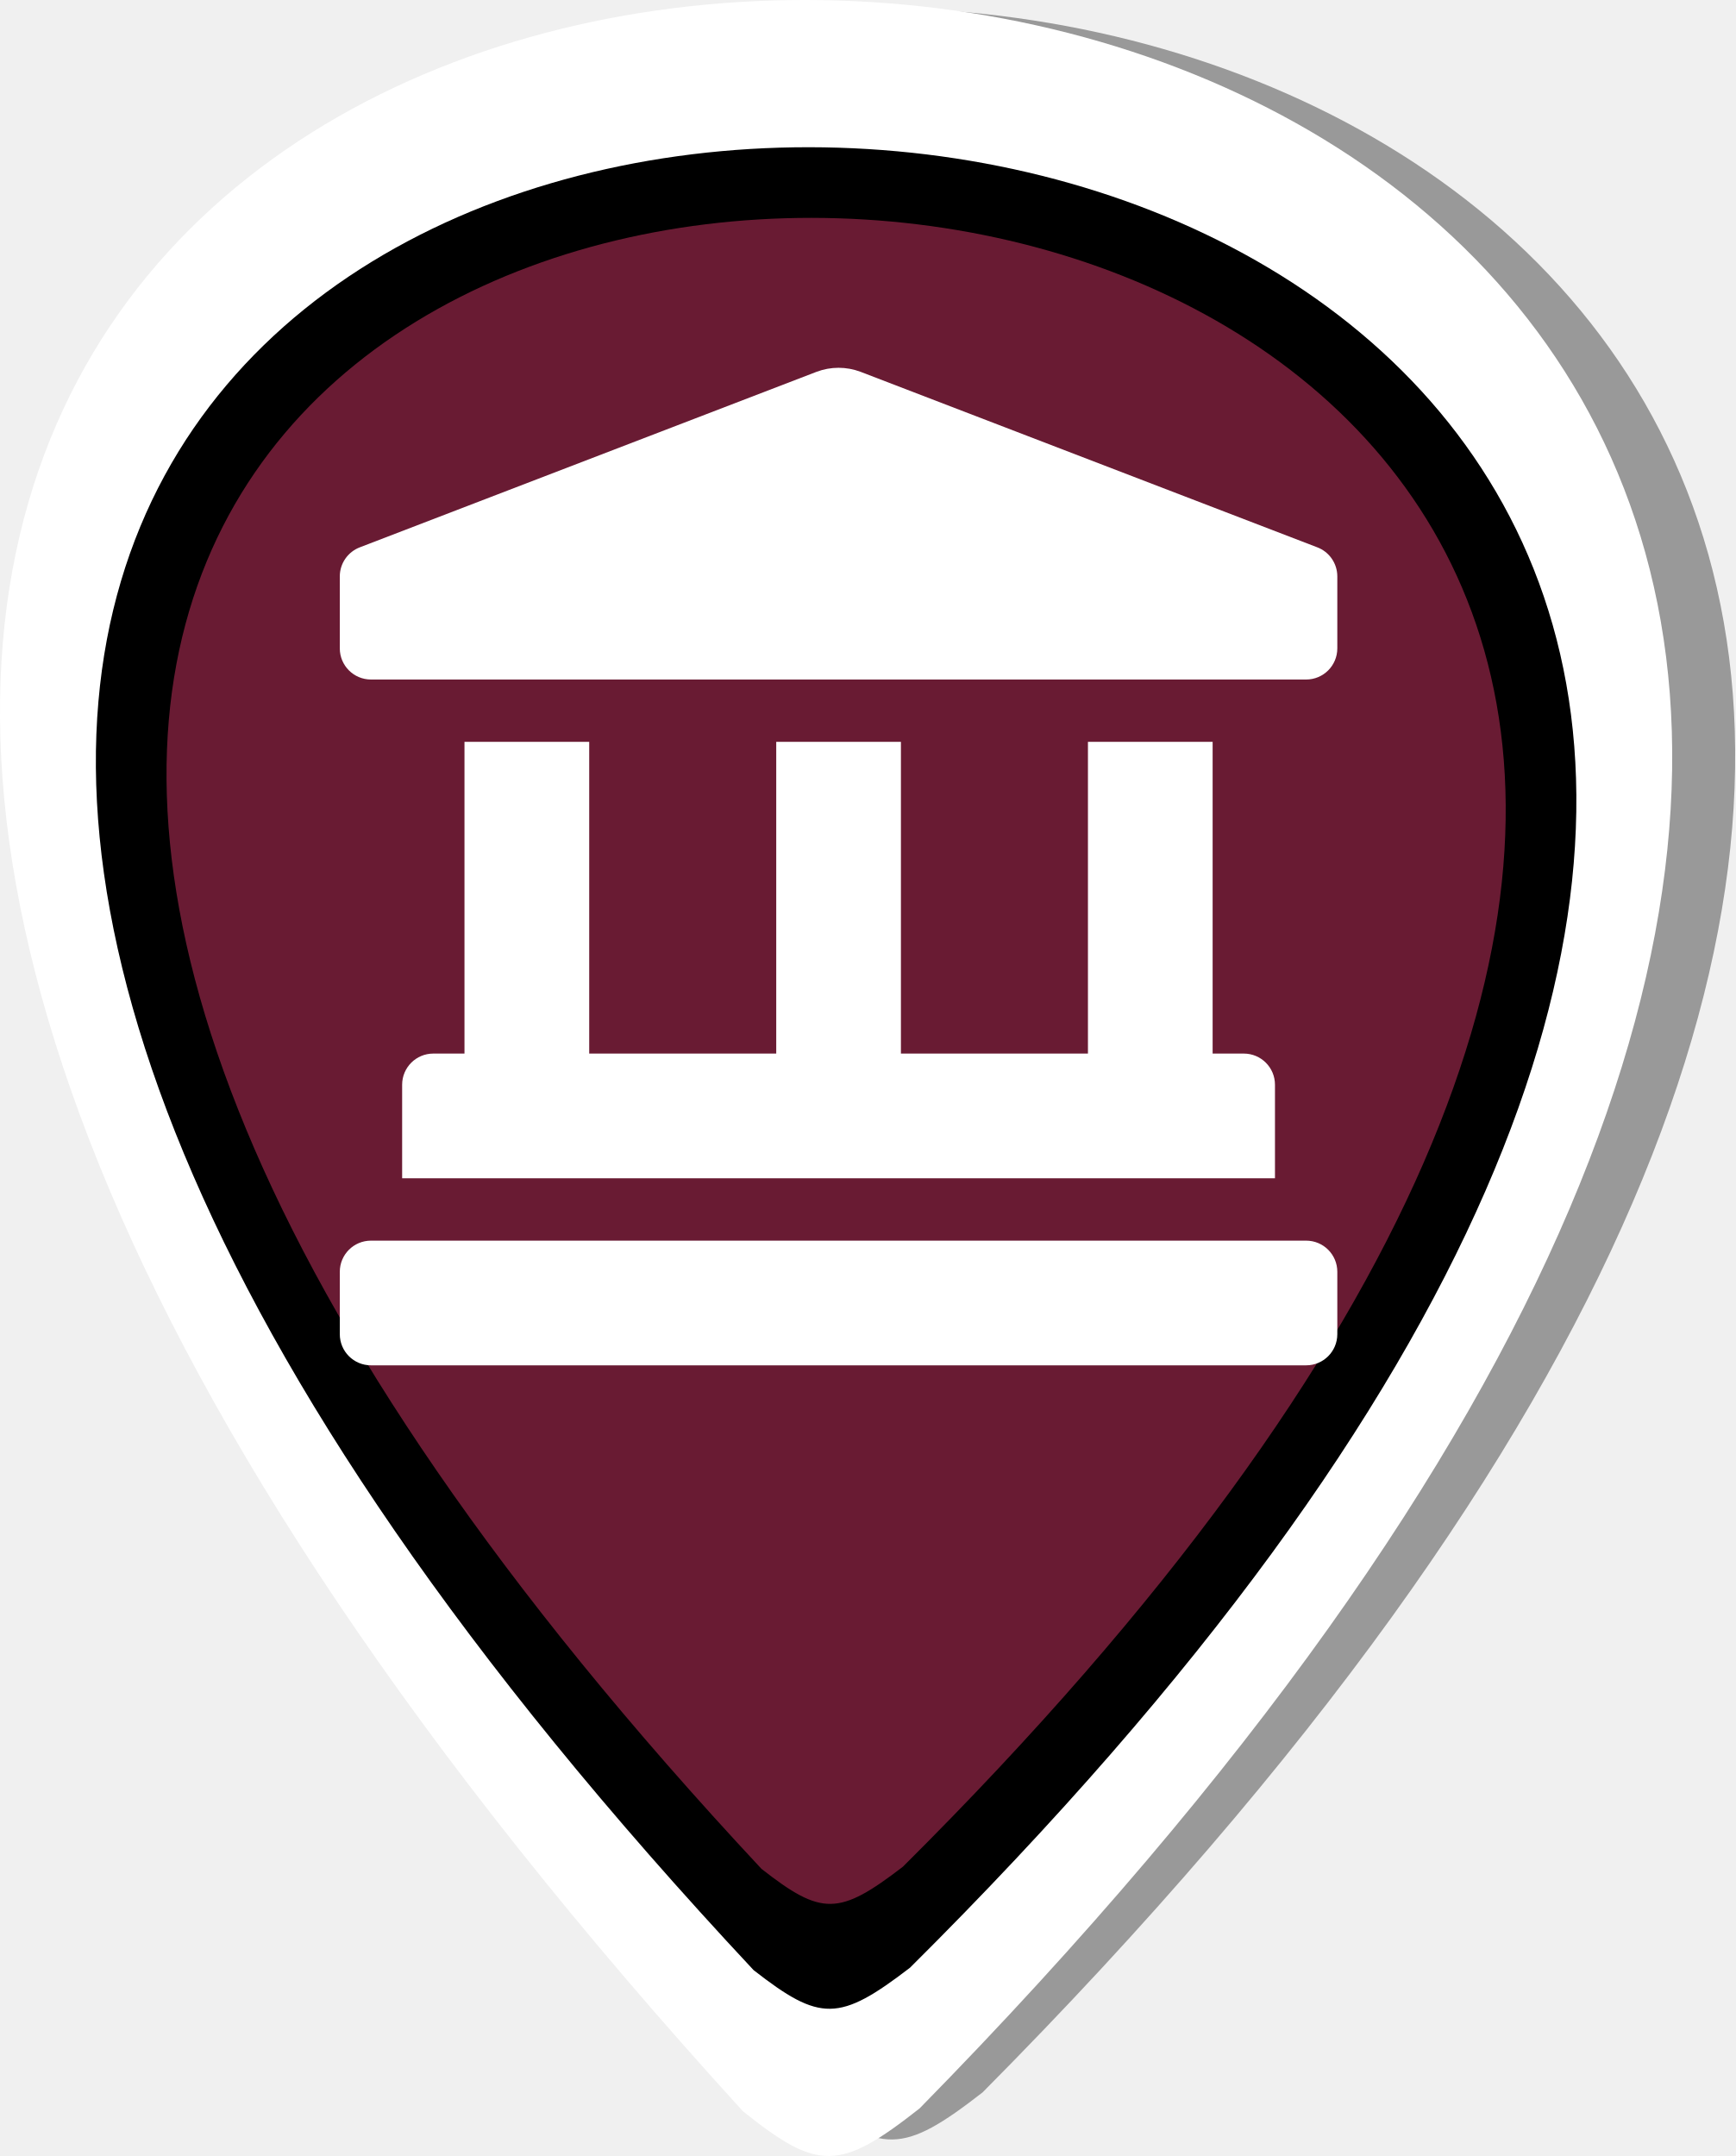
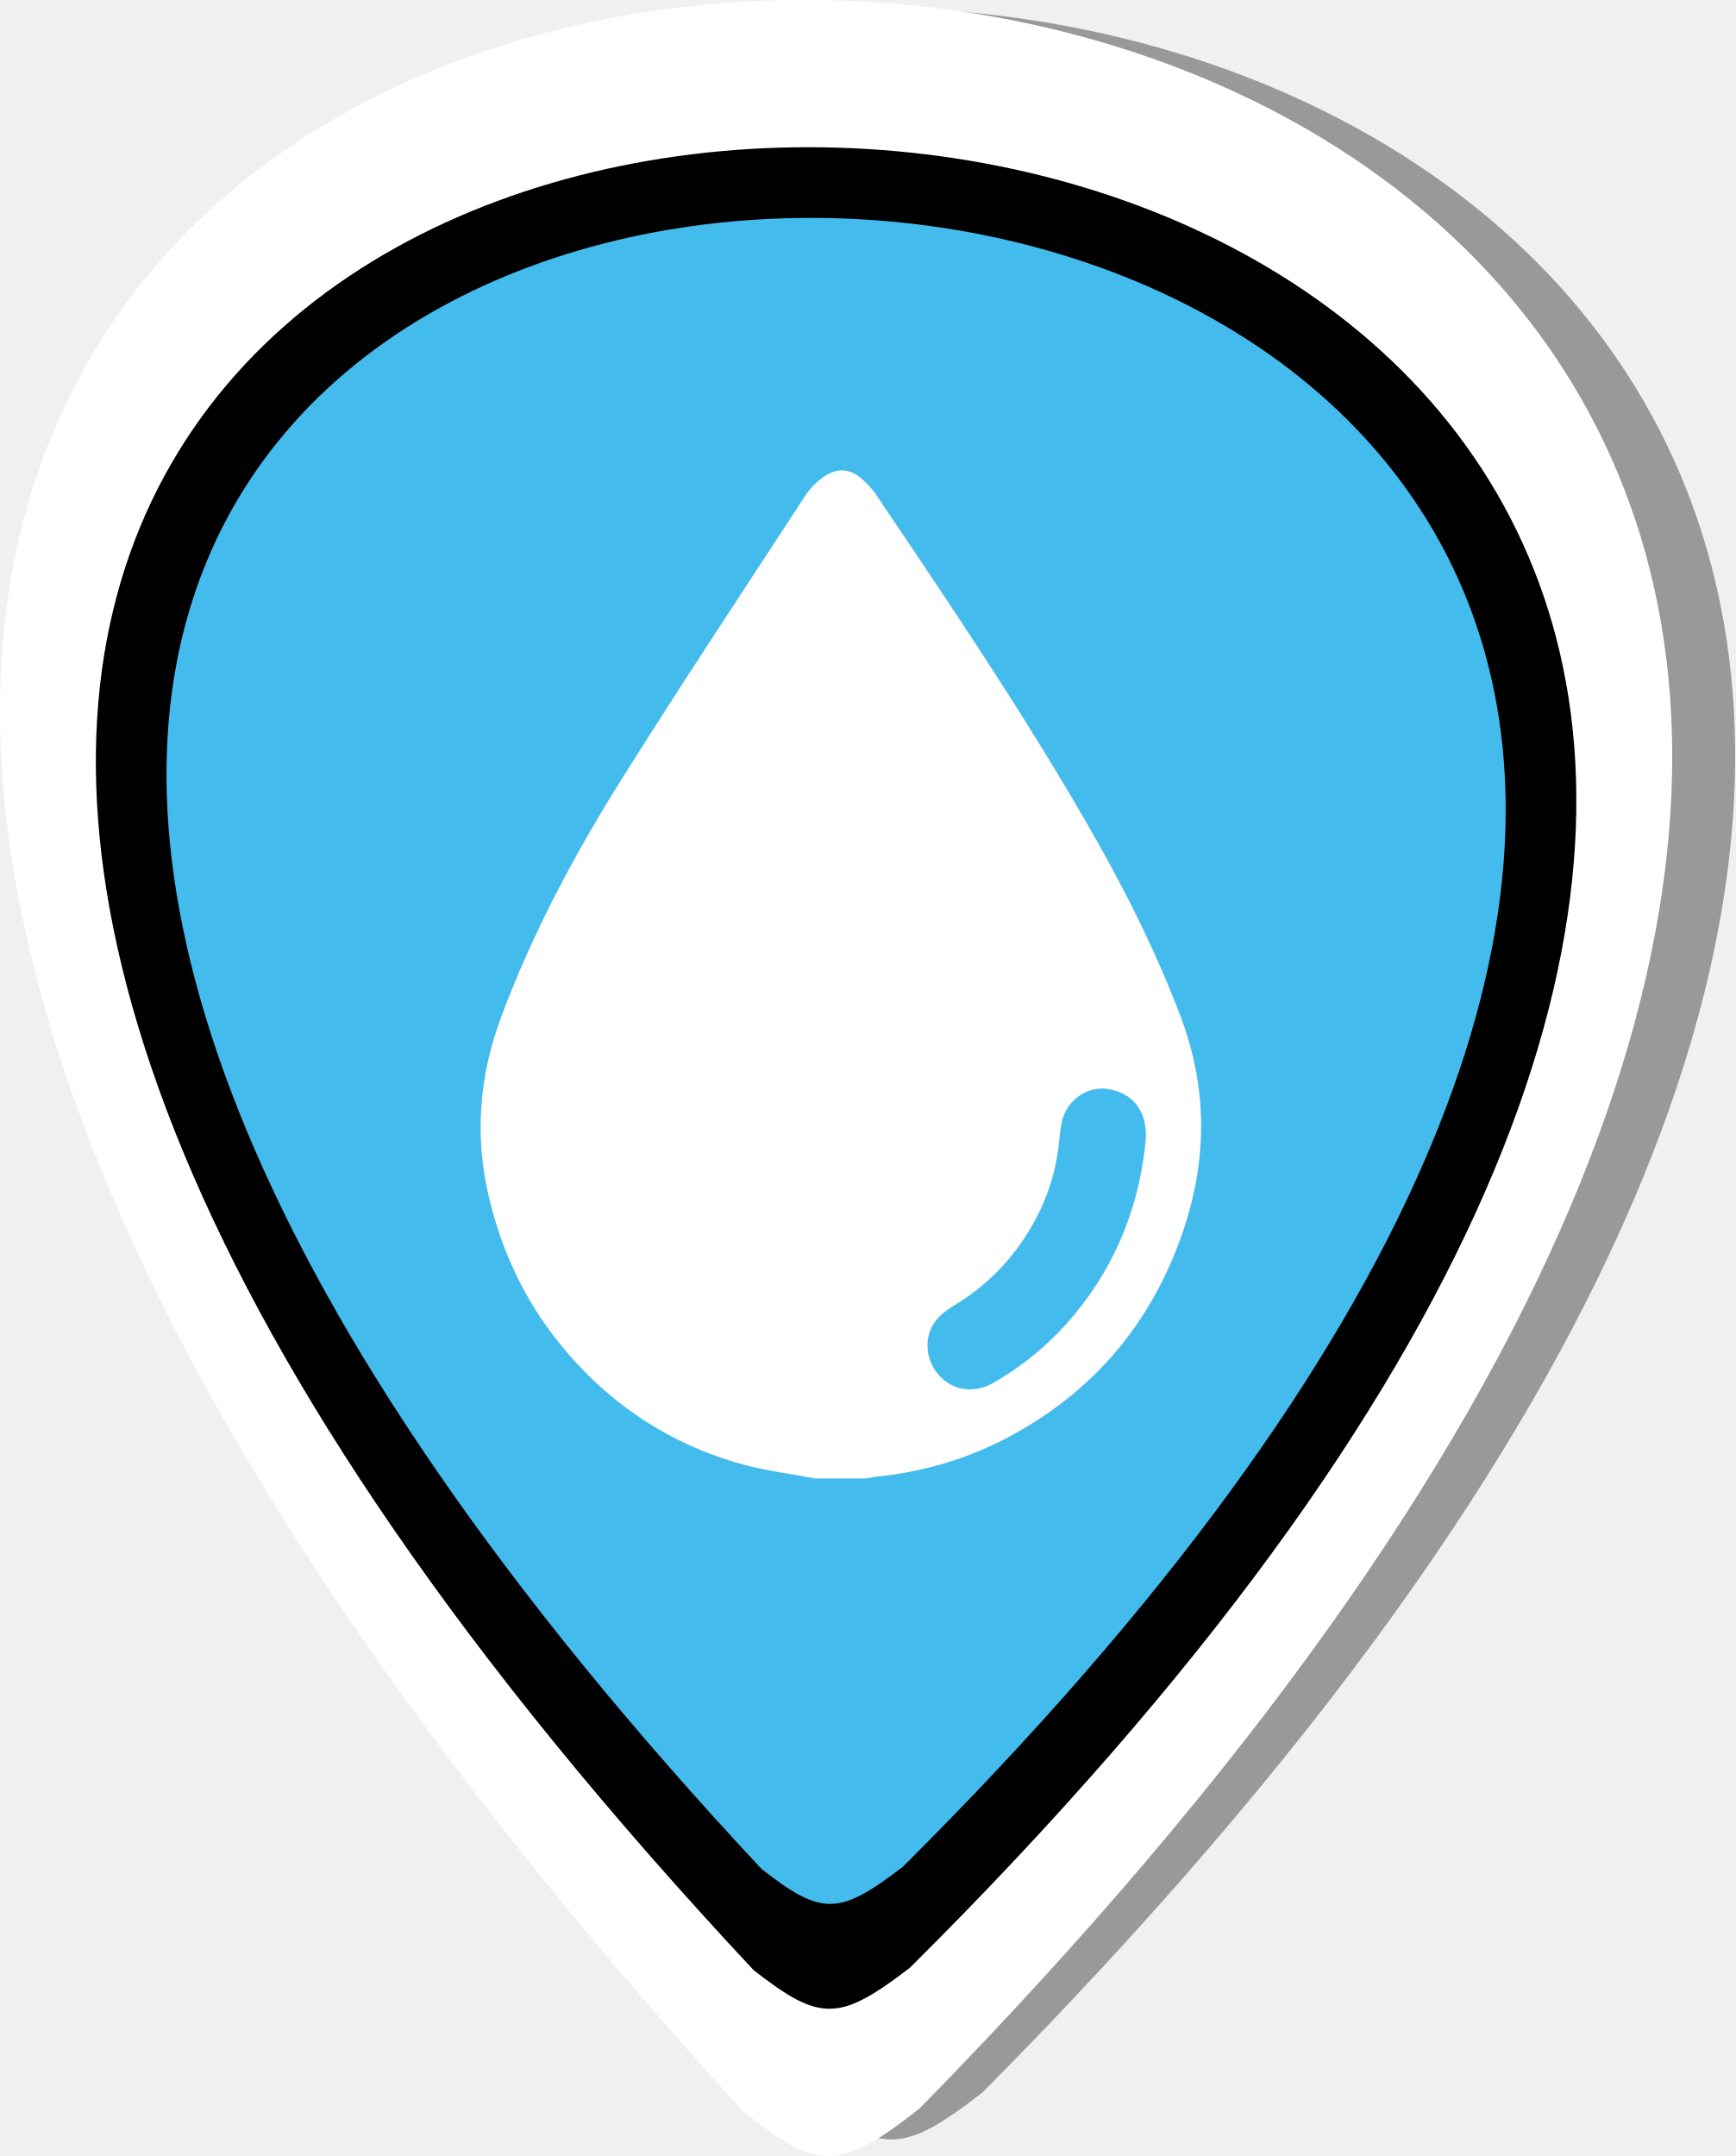
<svg xmlns="http://www.w3.org/2000/svg" width="155.691" height="193.448" viewBox="0 0 41.193 51.183" version="1.1" id="svg5" xml:space="preserve">
  <defs id="defs2" />
-   <g id="layer1" transform="translate(-286.3923,172.6316)">
-     <path style="fill:#999999;stroke:none;stroke-width:0.434" d="m 305.524,-122.891 c -62.886,-68.195 67.551,-63.903 4.195,-0.068 -1.9,1.479 -2.409,1.48 -4.195,0.068 z" id="path104-5-1-5-77-9" />
-     <path style="fill:#ffffff;stroke:none;stroke-width:0.437" d="m 304.029,-122.511 c -62.886,-68.969 67.551,-64.629 4.195,-0.068 -1.9,1.495 -2.409,1.497 -4.195,0.068 z" id="path104-2-5-51-0" />
-     <path style="fill:#000000;stroke:none;stroke-width:0.382" d="m 304.283,-125.861 c -55.677,-59.55 59.807,-55.802 3.714,-0.059 -1.682,1.291 -2.133,1.292 -3.714,0.059 z" id="path104-1-0-6-26-5" />
-     <path style="fill:#691b33;fill-opacity:1;fill-rule:evenodd;stroke:none;stroke-width:0.346" d="m 304.47,-128.265 c -50.363,-53.934 54.099,-50.54 3.359,-0.053 -1.521,1.169 -1.929,1.171 -3.359,0.053 z" id="path104-1-3-4-3-6-2" />
-     <path fill="#626567" d="m 317.66,-159.64 -10.841,-4.166 a 1.478,1.478 0 0 0 -1.039,0 l -10.841,4.166 a 0.74,0.74 0 0 0 -0.48,0.693 v 1.707 c 0,0.409 0.331,0.74 0.74,0.74 h 22.201 c 0.409,0 0.74,-0.331 0.74,-0.74 v -1.707 c 0,-0.309 -0.191,-0.585 -0.48,-0.693 z m -20.241,4.62 v 7.4 h -0.74 c -0.409,0 -0.74,0.331 -0.74,0.74 v 2.22 h 20.721 v -2.22 c 0,-0.409 -0.331,-0.74 -0.74,-0.74 h -0.74 v -7.4 h -2.96 v 7.4 h -4.44 v -7.4 h -2.96 v 7.4 h -4.44 v -7.4 z m 19.981,11.841 h -22.201 c -0.409,0 -0.74,0.331 -0.74,0.74 v 1.48 c 0,0.409 0.331,0.74 0.74,0.74 h 22.201 c 0.409,0 0.74,-0.331 0.74,-0.74 v -1.48 c 0,-0.409 -0.331,-0.74 -0.74,-0.74 z" id="path8206-5-2" style="fill:#ffffff;stroke-width:0.046" />
+   <g id="layer1" transform="translate(69.42519,-109.7968)">
+     <path style="fill:#999999;stroke:none;stroke-width:0.434" d="m -50.294,159.537 c -62.886,-68.195 67.551,-63.903 4.195,-0.068 -1.9,1.479 -2.409,1.48 -4.195,0.068 z" id="path104-5-1-5-6-4-0-2" />
+     <path style="fill:#ffffff;stroke:none;stroke-width:0.437" d="m -51.788,159.917 c -62.886,-68.969 67.551,-64.629 4.195,-0.068 -1.9,1.495 -2.409,1.497 -4.195,0.068 z" id="path104-2-5-66-6-2-6" />
+     <path style="fill:#000000;stroke:none;stroke-width:0.382" d="m -51.535,156.567 c -55.677,-59.55 59.807,-55.802 3.714,-0.059 -1.682,1.291 -2.133,1.292 -3.714,0.059 z" id="path104-1-0-6-70-0-4-9" />
+     <path style="fill:#44bbed;fill-opacity:1;fill-rule:evenodd;stroke:none;stroke-width:0.346" d="m -51.348,154.164 c -50.363,-53.934 54.099,-50.54 3.359,-0.053 -1.521,1.169 -1.929,1.171 -3.359,0.053 z" id="path104-1-3-4-3-41-3-8-4" />
+     <g id="g901-1" transform="matrix(0.02215857,0,0,0.02215857,-61.42909,120.9636)">
+       <path class="st11" d="m 512.57,1080 c -26.1,-4.95 -52.69,-8.11 -78.19,-15.18 -79.5,-22.05 -144.95,-66.2 -196.57,-130.5 -37.26,-46.42 -61.68,-99.13 -75.17,-157.05 -15.17,-65.12 -10,-128.54 13.27,-191.15 33.76,-90.85 79.28,-175.8 130.62,-257.48 63.85,-101.59 130.2,-201.62 195.78,-302.12 4.68,-7.17 11.18,-13.71 18.13,-18.75 15.95,-11.56 30.3,-10.06 44.48,3.54 4.53,4.35 8.96,9.03 12.45,14.21 77.71,115.21 155.5,230.39 225.12,350.79 38.82,67.13 73.96,135.98 101.47,208.74 34.52,91.34 26.88,180.32 -12.12,267.7 -34.74,77.84 -90.37,137.3 -164.73,178.86 -46.44,25.96 -96.43,41.27 -149.45,46.52 -3.44,0.34 -6.83,1.24 -10.25,1.87 -18.28,0 -36.56,0 -54.84,0 z M 866.9,713.53 c 0.28,-28.59 -14.93,-46.44 -40.24,-50.7 -21.26,-3.58 -42.8,10.19 -49.15,32.15 -2.12,7.32 -2.73,15.14 -3.48,22.78 -2.76,28.2 -10.27,55.03 -23.16,80.25 -20.78,40.65 -50.37,73.13 -89.69,96.73 -7.1,4.26 -14.16,9.57 -19.25,15.97 -13.57,17.09 -11.62,42.27 3.41,58.97 14.84,16.49 37.69,19.72 58.48,7.7 33.15,-19.16 62.03,-43.52 86.47,-73.01 46.71,-56.36 71,-121.66 76.61,-190.84 z" id="path899-3" style="fill:#ffffff" />
+     </g>
  </g>
+   <style type="text/css" id="style897">
+ 	.st0{fill:#44BBED;}
+ 	.st1{fill:#27578A;}
+ 	.st2{fill:#691B32;}
+ 	.st3{fill:#235C4E;}
+ 	.st4{fill:#E397B4;}
+ 	.st5{fill:#EA9256;}
+ 	.st6{fill:#84559E;}
+ 	.st7{fill:#777777;}
+ 	.st8{fill:#BC955B;}
+ 	.st9{fill:#D92562;}
+ 	.st10{fill:#2D2A26;}
+ 	.st11{fill:#FFFFFF;}
+ </style>
+   <style type="text/css" id="style2146">
+ 	.st0{fill:#44BBED;}
+ 	.st1{fill:#27578A;}
+ 	.st2{fill:#691B32;}
+ 	.st3{fill:#235C4E;}
+ 	.st4{fill:#E397B4;}
+ 	.st5{fill:#EA9256;}
+ 	.st6{fill:#84559E;}
+ 	.st7{fill:#777777;}
+ 	.st8{fill:#BC955B;}
+ 	.st9{fill:#D92562;}
+ 	.st10{fill:#2D2A26;}
+ 	.st11{fill:#FFFFFF;}
+ </style>
</svg>
